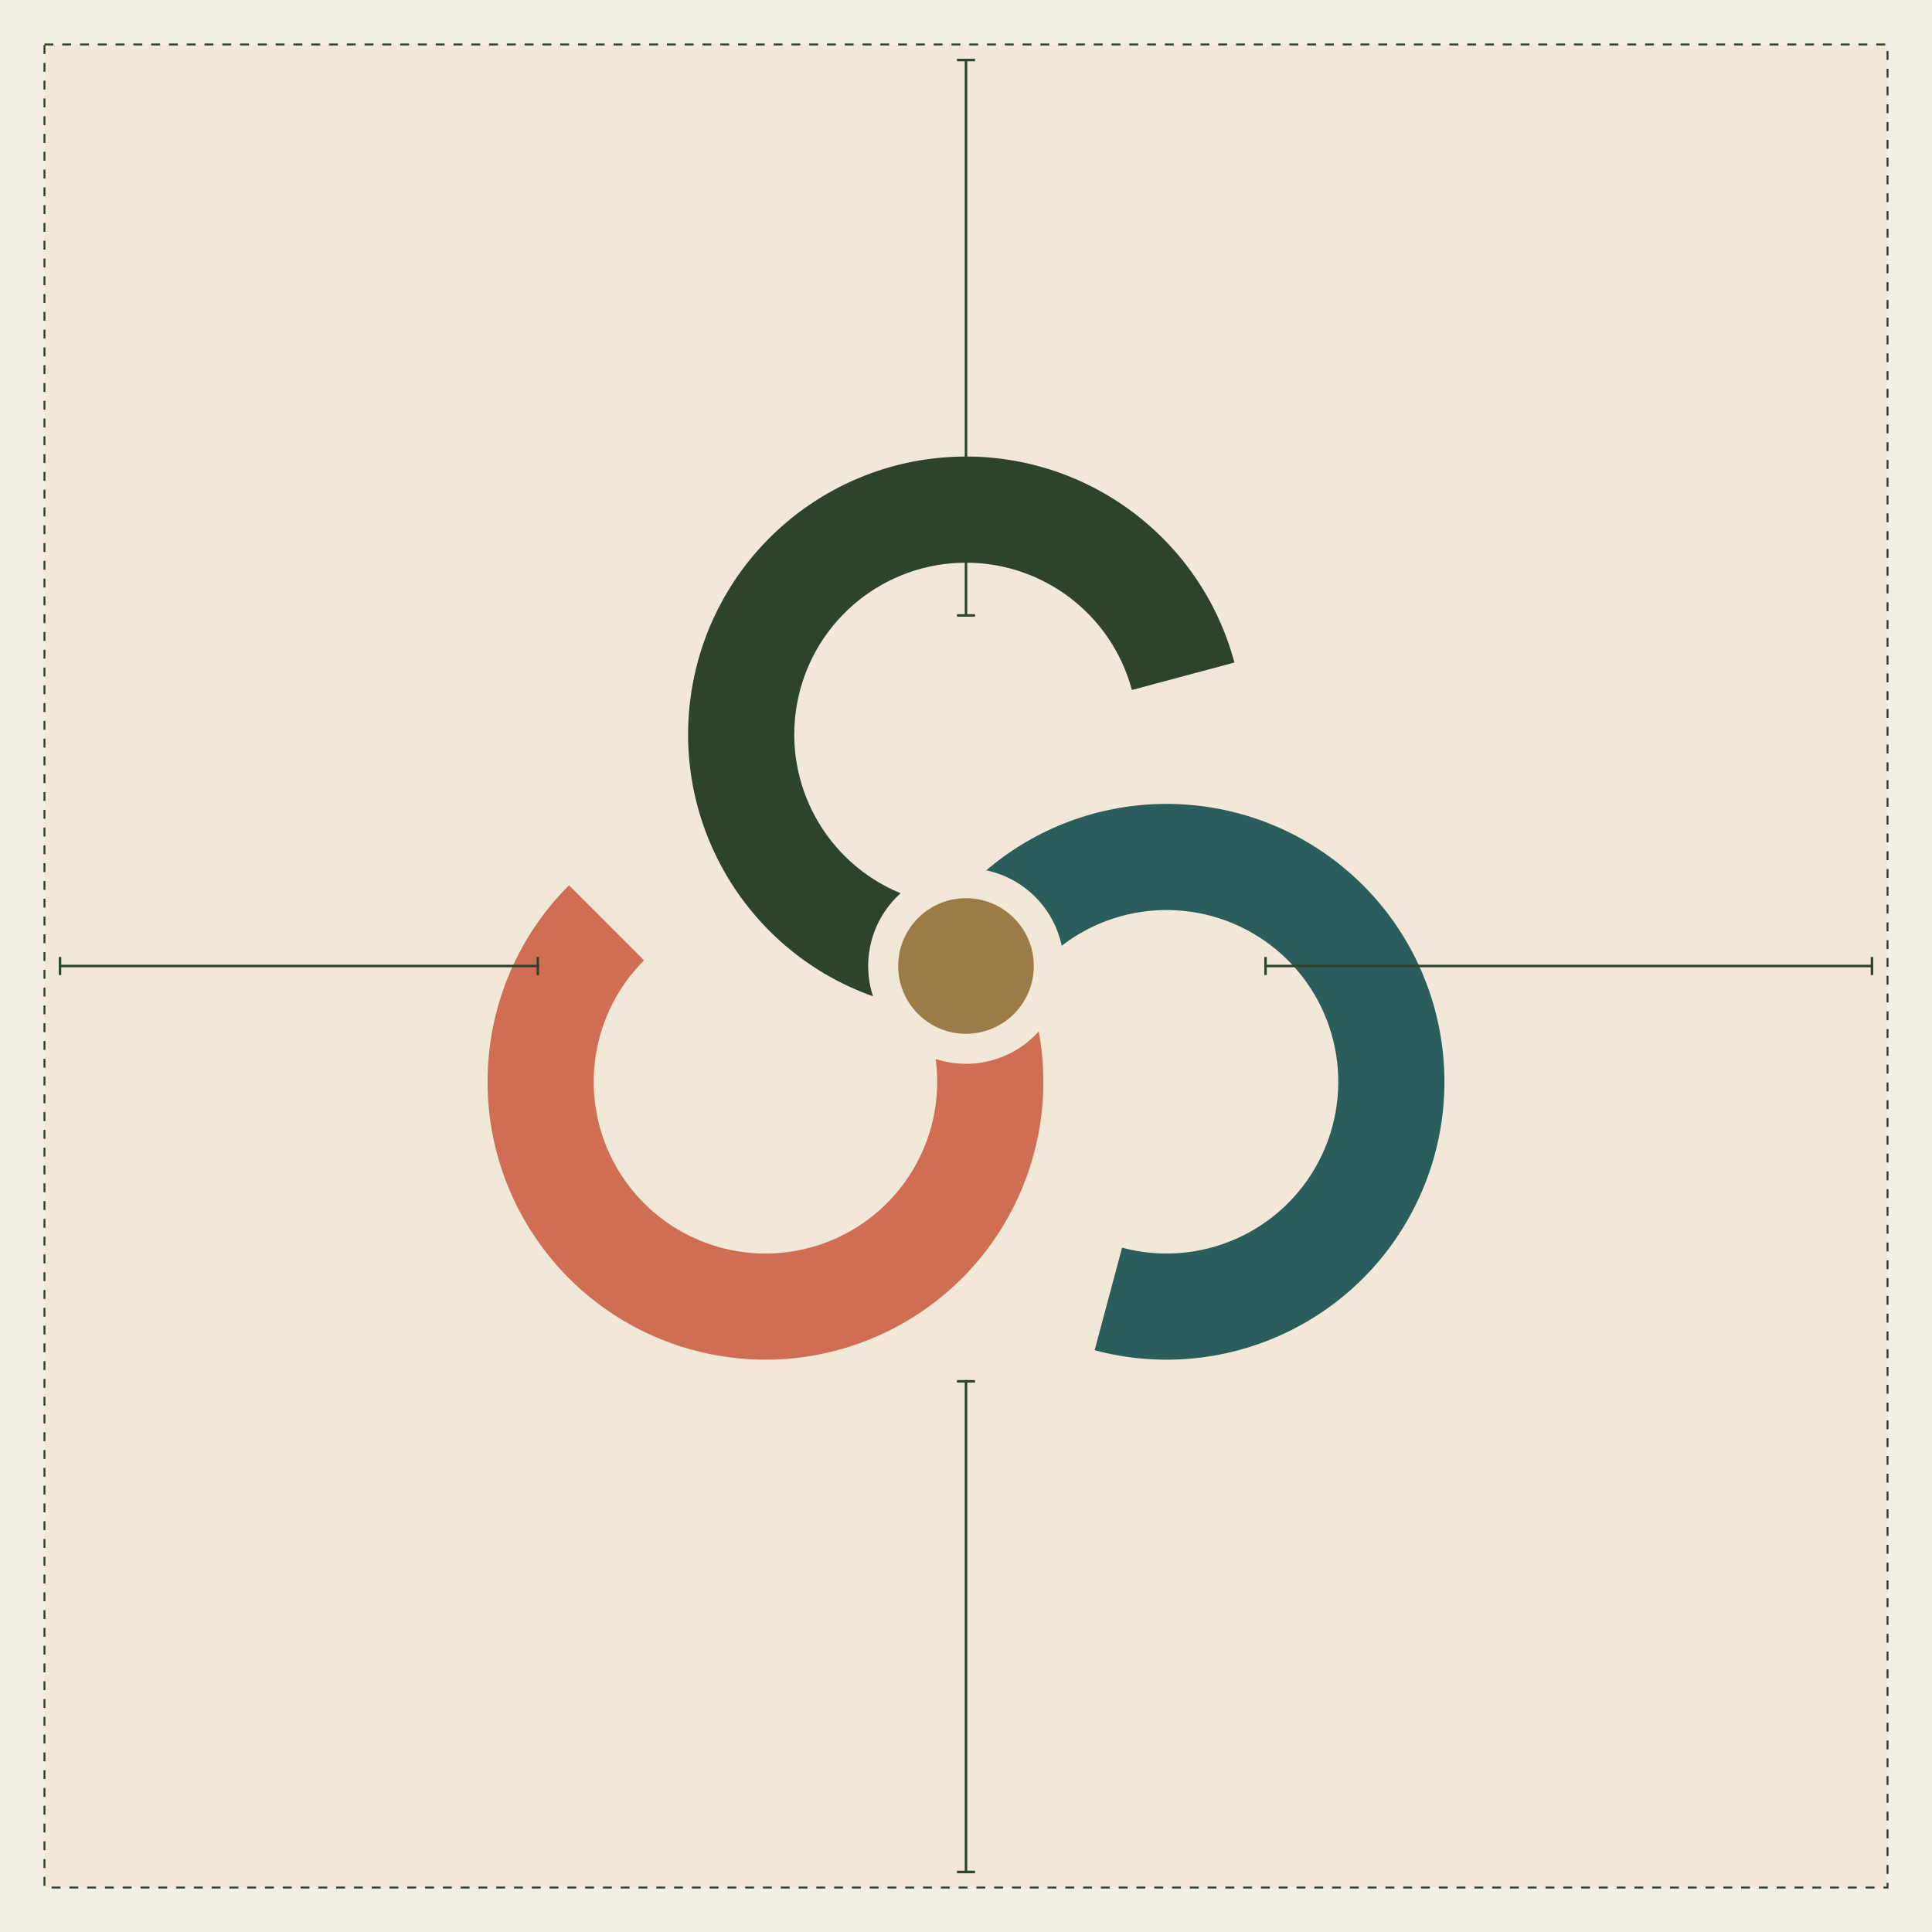
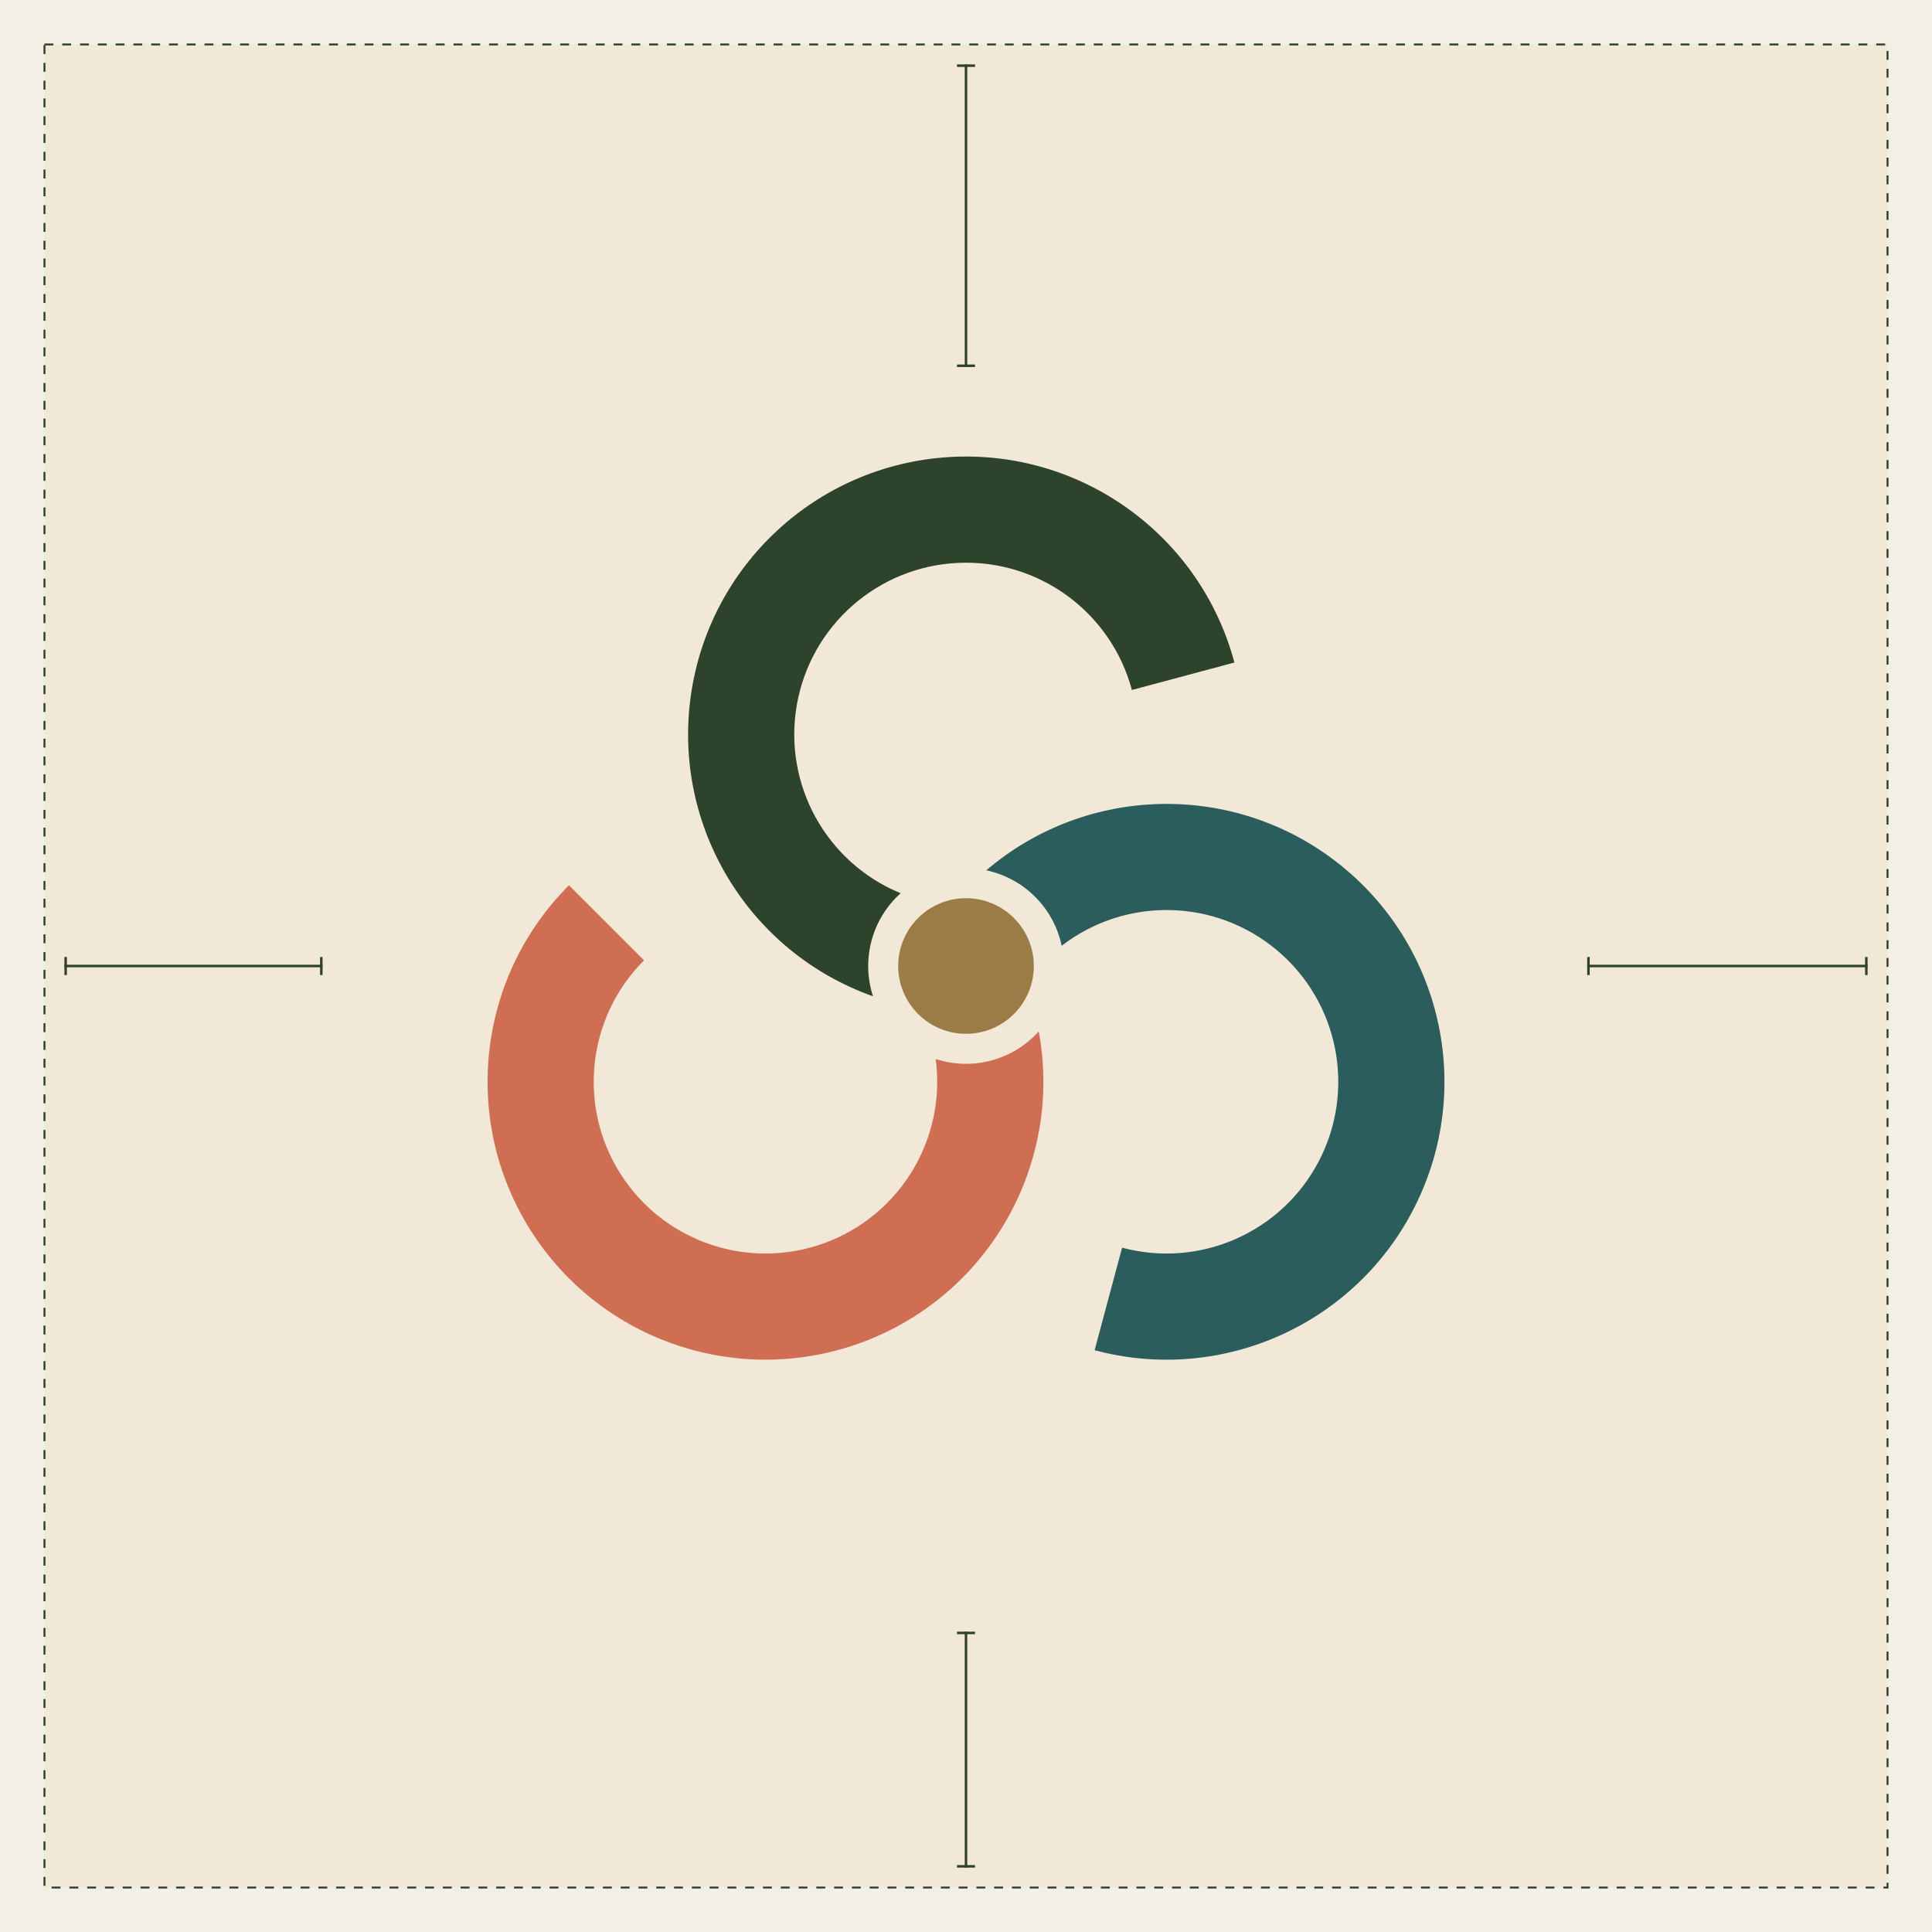
<svg xmlns="http://www.w3.org/2000/svg" viewBox="-369.07 -369.07 1738.14 1738.14">
  <rect x="-369.07" y="-369.07" width="1738.14" height="1738.14" fill="#F4EFE4" />
  <rect x="-329.07" y="-329.07" width="1658.14" height="1658.14" fill="#F1E8D8" />
  <path d="M 416.33 527.25 A 250 250 0 1 1 741.48 226.97 L 649.25 251.68 A 154.51 154.51 0 1 0 441.18 434.55 A 88 88 0 0 0 416.33 527.25 Z" fill="#2D432B" />
  <path d="M 518.24 413.91 A 250 250 0 1 1 615.71 845.65 L 640.43 753.41 A 154.51 154.51 0 1 0 586.09 481.79 A 88 88 0 0 0 518.24 413.91 Z" fill="#2A5D5B" />
  <path d="M 565.44 558.84 A 250 250 0 1 1 142.8 427.39 L 210.33 494.91 A 154.51 154.51 0 1 0 472.73 583.67 A 88 88 0 0 0 565.44 558.84 Z" fill="#D06E53" />
  <path d="M 439 500 A 61 61 0 1 1 561 500 A 61 61 0 1 1 439 500 Z" fill="#9C7C46" />
  <rect x="-329.07" y="-329.07" width="1658.14" height="1658.14" fill="none" stroke="#2D432B" stroke-width="1.75" stroke-dasharray="8 8" />
  <g stroke="#2D432B" stroke-width="2.25" fill="none" stroke-linecap="square">
-     <line x1="500.00" y1="-315.07" x2="500.00" y2="184.61" />
-     <line x1="493.00" y1="-315.07" x2="507.00" y2="-315.07" />
-     <line x1="493.00" y1="184.61" x2="507.00" y2="184.61" />
+     <line x1="500" y1="-310" x2="500" y2="-40" />
+     <line x1="493" y1="-310" x2="507" y2="-310" />
+     <line x1="493" y1="-40" x2="507" y2="-40" />
  </g>
  <g stroke="#2D432B" stroke-width="2.25" fill="none" stroke-linecap="square">
-     <line x1="500.00" y1="873.65" x2="500.00" y2="1315.07" />
-     <line x1="493.00" y1="873.65" x2="507.00" y2="873.65" />
-     <line x1="493.00" y1="1315.07" x2="507.00" y2="1315.07" />
+     <line x1="500" y1="1100" x2="500" y2="1310" />
+     <line x1="493" y1="1100" x2="507" y2="1100" />
+     <line x1="493" y1="1310" x2="507" y2="1310" />
  </g>
  <g stroke="#2D432B" stroke-width="2.25" fill="none" stroke-linecap="square">
-     <line x1="-315.07" y1="500.00" x2="114.80" y2="500.00" />
-     <line x1="-315.07" y1="493.00" x2="-315.07" y2="507.00" />
-     <line x1="114.80" y1="493.00" x2="114.80" y2="507.00" />
+     <line x1="-310" y1="500" x2="-80" y2="500" />
+     <line x1="-310" y1="493" x2="-310" y2="507" />
+     <line x1="-80" y1="493" x2="-80" y2="507" />
  </g>
  <g stroke="#2D432B" stroke-width="2.25" fill="none" stroke-linecap="square">
-     <line x1="769.48" y1="500.00" x2="1315.07" y2="500.00" />
-     <line x1="769.48" y1="493.00" x2="769.48" y2="507.00" />
-     <line x1="1315.07" y1="493.00" x2="1315.07" y2="507.00" />
+     <line x1="1060" y1="500" x2="1310" y2="500" />
+     <line x1="1060" y1="493" x2="1060" y2="507" />
+     <line x1="1310" y1="493" x2="1310" y2="507" />
  </g>
</svg>
